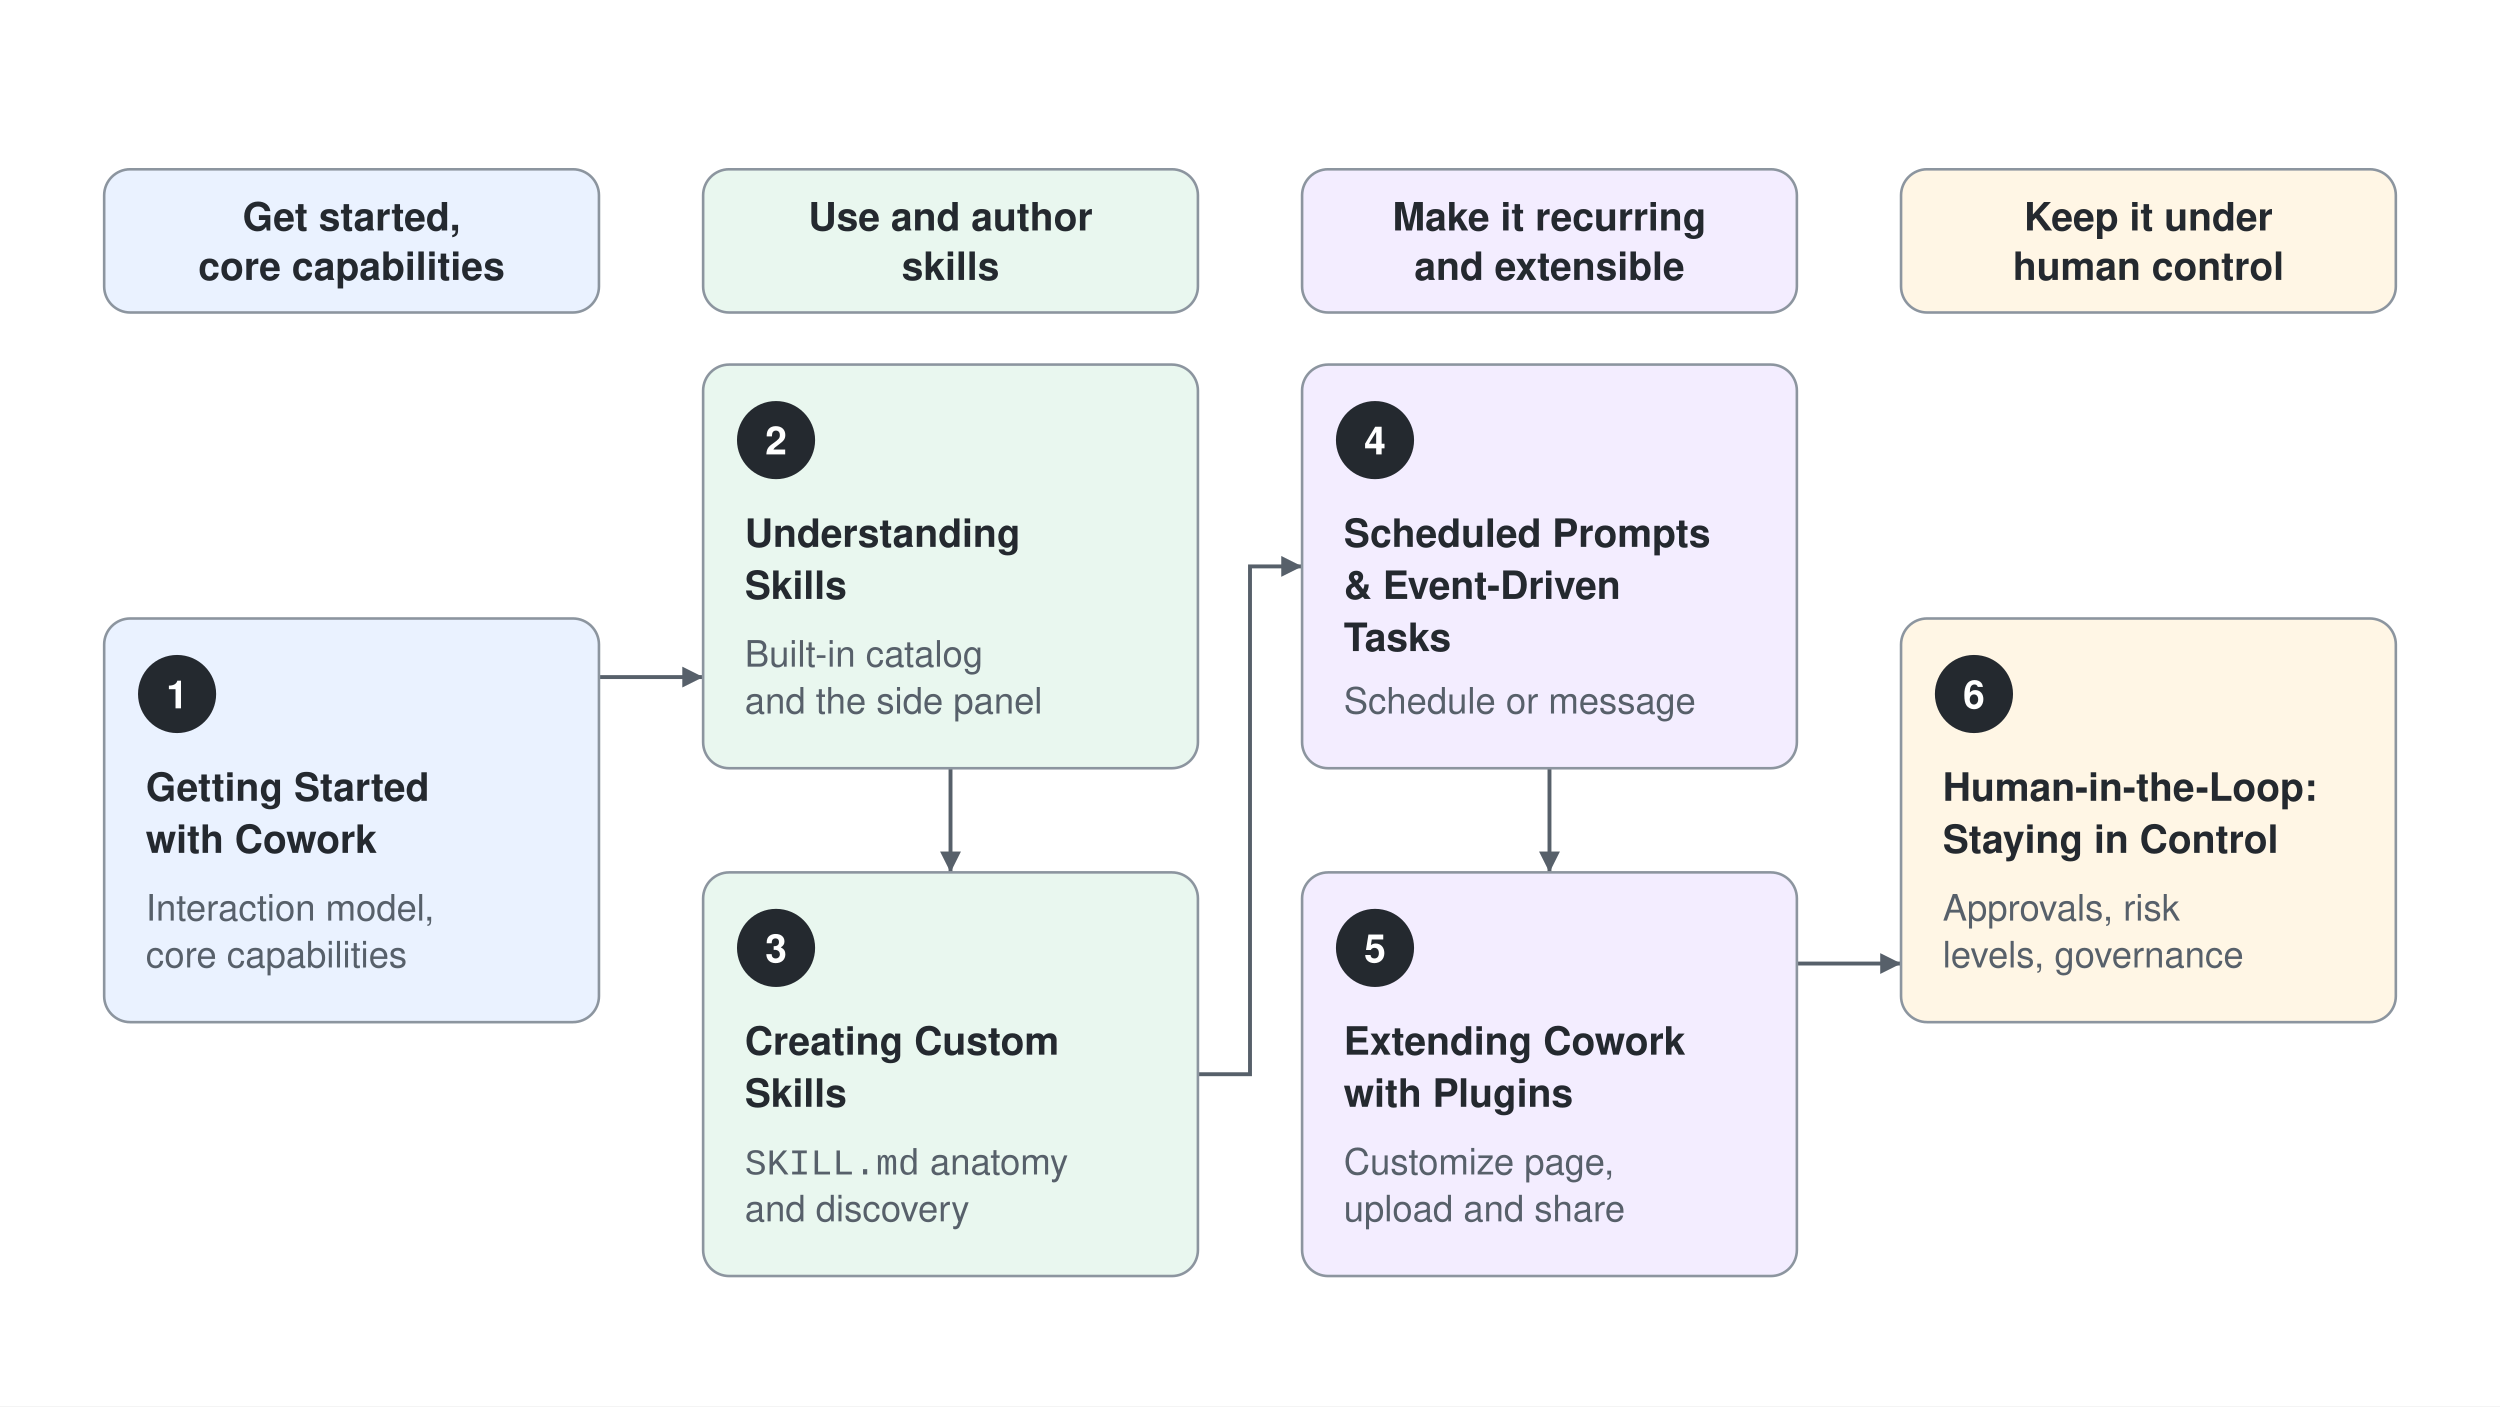
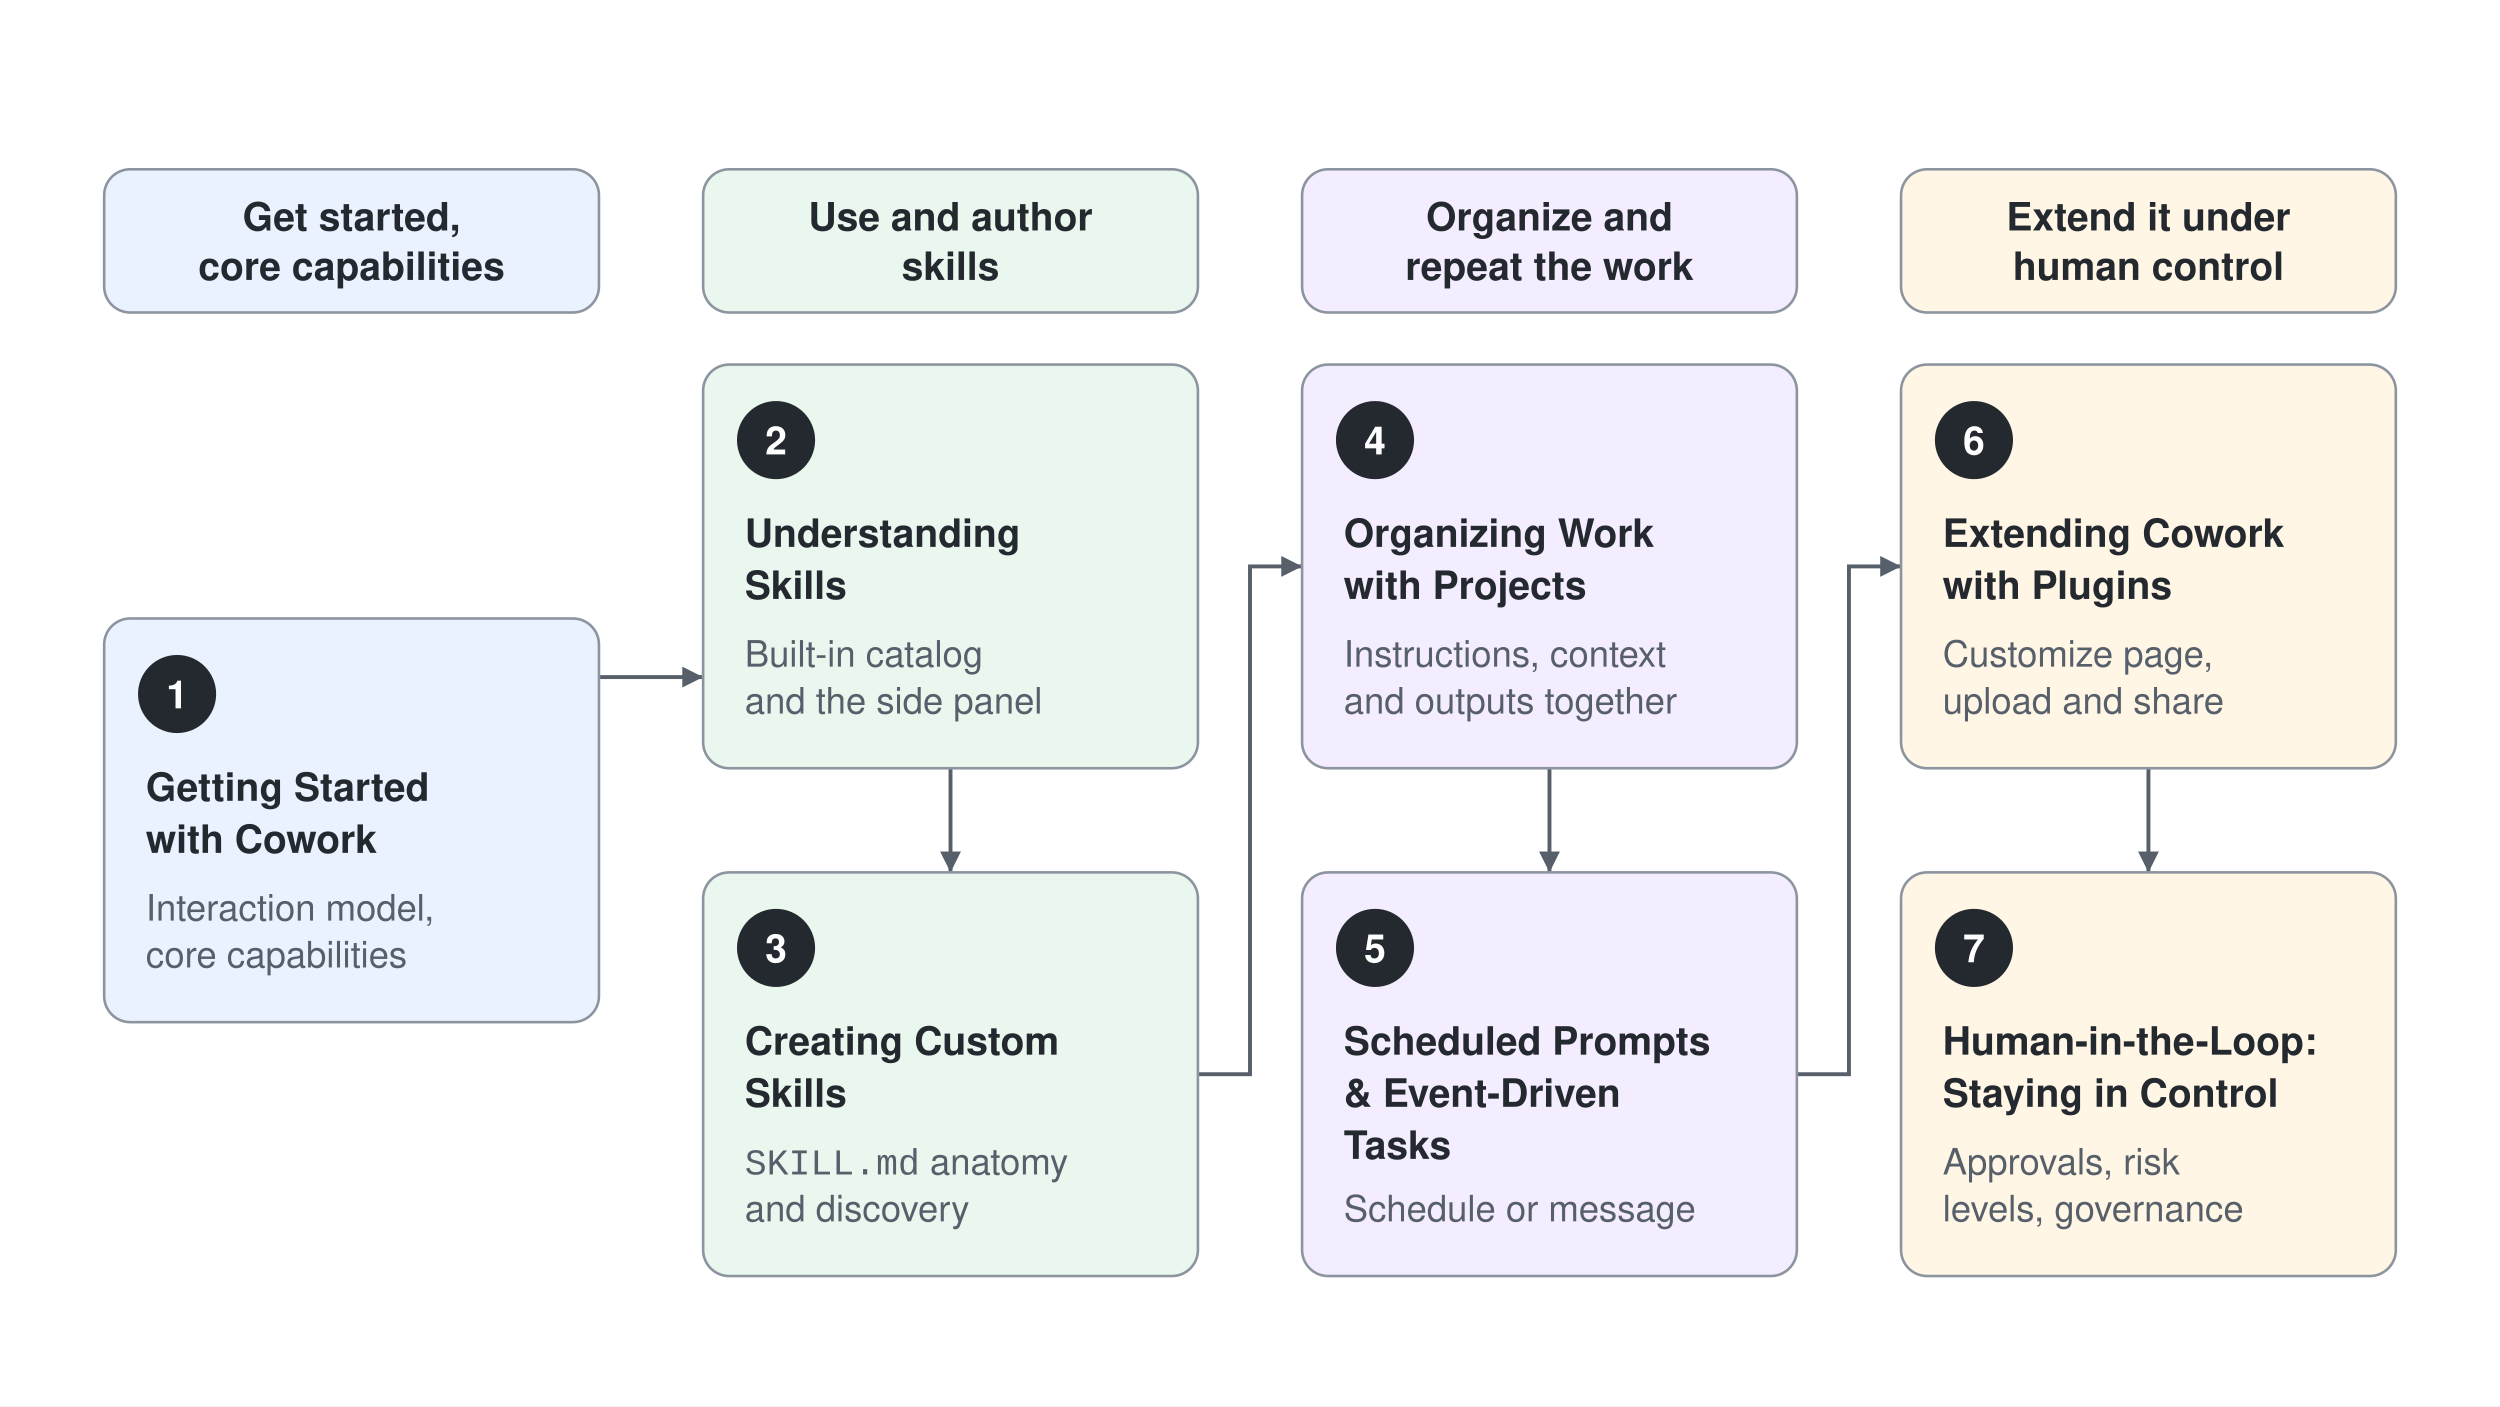
<svg xmlns="http://www.w3.org/2000/svg" viewBox="0 0 1920 1080" width="1920" height="1080" role="img" aria-labelledby="t d">
  <rect x="0" y="0" width="1920" height="1080" fill="#ffffff" />
  <defs>
    <style>
      text { font-family: 'Segoe UI', Helvetica, Arial, sans-serif; fill: #24292f; }
      .ph { font-size: 30px; font-weight: 600; text-anchor: middle; }
      .t { font-size: 30px; font-weight: 600; }
      .s { font-size: 28px; fill: #57606a; }
      .num { font-size: 30px; font-weight: 700; fill: #ffffff; text-anchor: middle; }
      .code { font-family: Consolas, 'Courier New', monospace; fill: #57606a; }
    </style>
    <marker id="ah" viewBox="0 0 16 16" refX="16" refY="8" markerWidth="16" markerHeight="16" markerUnits="userSpaceOnUse" orient="auto">
      <path d="M0,0 L16,8 L0,16 z" fill="#57606a" />
    </marker>
  </defs>
  <g stroke="#8c959f" stroke-width="2">
    <rect x="80" y="130" width="380" height="110" rx="20" fill="#eaf2ff" />
    <rect x="540" y="130" width="380" height="110" rx="20" fill="#e9f7ef" />
    <rect x="1000" y="130" width="380" height="110" rx="20" fill="#f3edff" />
    <rect x="1460" y="130" width="380" height="110" rx="20" fill="#fff6e5" />
  </g>
  <text class="ph" x="270" y="177">Get started,</text>
  <text class="ph" x="270" y="215">core capabilities</text>
  <text class="ph" x="730" y="177">Use and author</text>
  <text class="ph" x="730" y="215">skills</text>
-   <text class="ph" x="1190" y="177">Make it recurring</text>
-   <text class="ph" x="1190" y="215">and extensible</text>
-   <text class="ph" x="1650" y="177">Keep it under</text>
+   <text class="ph" x="1190" y="177">Organize and</text>
+   <text class="ph" x="1190" y="215">repeat the work</text>
+   <text class="ph" x="1650" y="177">Extend it under</text>
  <text class="ph" x="1650" y="215">human control</text>
  <g stroke="#57606a" stroke-width="3" fill="none" marker-end="url(#ah)">
    <line x1="460" y1="520" x2="540" y2="520" />
    <line x1="730" y1="590" x2="730" y2="670" />
    <path d="M920,825 H960 V435 H1000" />
    <line x1="1190" y1="590" x2="1190" y2="670" />
-     <line x1="1380" y1="740" x2="1460" y2="740" />
+     <path d="M1380,825 H1420 V435 H1460" />
+     <line x1="1650" y1="590" x2="1650" y2="670" />
  </g>
  <g stroke="#8c959f" stroke-width="2">
    <rect x="80" y="475" width="380" height="310" rx="20" fill="#eaf2ff" />
    <rect x="540" y="280" width="380" height="310" rx="20" fill="#e9f7ef" />
    <rect x="540" y="670" width="380" height="310" rx="20" fill="#e9f7ef" />
    <rect x="1000" y="280" width="380" height="310" rx="20" fill="#f3edff" />
    <rect x="1000" y="670" width="380" height="310" rx="20" fill="#f3edff" />
-     <rect x="1460" y="475" width="380" height="310" rx="20" fill="#fff6e5" />
+     <rect x="1460" y="280" width="380" height="310" rx="20" fill="#fff6e5" />
+     <rect x="1460" y="670" width="380" height="310" rx="20" fill="#fff6e5" />
  </g>
  <g fill="#24292f">
    <circle cx="136" cy="533" r="30" />
    <circle cx="596" cy="338" r="30" />
    <circle cx="596" cy="728" r="30" />
    <circle cx="1056" cy="338" r="30" />
    <circle cx="1056" cy="728" r="30" />
-     <circle cx="1516" cy="533" r="30" />
+     <circle cx="1516" cy="338" r="30" />
+     <circle cx="1516" cy="728" r="30" />
  </g>
  <text class="num" x="136" y="544">1</text>
  <text class="num" x="596" y="349">2</text>
  <text class="num" x="596" y="739">3</text>
  <text class="num" x="1056" y="349">4</text>
  <text class="num" x="1056" y="739">5</text>
-   <text class="num" x="1516" y="544">6</text>
+   <text class="num" x="1516" y="349">6</text>
+   <text class="num" x="1516" y="739">7</text>
  <text class="t" x="112" y="615">Getting Started</text>
  <text class="t" x="112" y="655">with Cowork</text>
  <text class="s" x="112" y="707">Interaction model,</text>
  <text class="s" x="112" y="743">core capabilities</text>
  <text class="t" x="572" y="420">Understanding</text>
  <text class="t" x="572" y="460">Skills</text>
  <text class="s" x="572" y="512">Built-in catalog</text>
  <text class="s" x="572" y="548">and the side panel</text>
  <text class="t" x="572" y="810">Creating Custom</text>
  <text class="t" x="572" y="850">Skills</text>
  <text class="s" x="572" y="902">
    <tspan class="code">SKILL.md</tspan> anatomy</text>
  <text class="s" x="572" y="938">and discovery</text>
-   <text class="t" x="1032" y="420">Scheduled Prompts</text>
-   <text class="t" x="1032" y="460">&amp; Event-Driven</text>
-   <text class="t" x="1032" y="500">Tasks</text>
-   <text class="s" x="1032" y="548">Schedule or message</text>
-   <text class="t" x="1032" y="810">Extending Cowork</text>
-   <text class="t" x="1032" y="850">with Plugins</text>
-   <text class="s" x="1032" y="902">Customize page,</text>
-   <text class="s" x="1032" y="938">upload and share</text>
-   <text class="t" x="1492" y="615">Human-in-the-Loop:</text>
-   <text class="t" x="1492" y="655">Staying in Control</text>
-   <text class="s" x="1492" y="707">Approvals, risk</text>
-   <text class="s" x="1492" y="743">levels, governance</text>
+   <text class="t" x="1032" y="420">Organizing Work</text>
+   <text class="t" x="1032" y="460">with Projects</text>
+   <text class="s" x="1032" y="512">Instructions, context</text>
+   <text class="s" x="1032" y="548">and outputs together</text>
+   <text class="t" x="1032" y="810">Scheduled Prompts</text>
+   <text class="t" x="1032" y="850">&amp; Event-Driven</text>
+   <text class="t" x="1032" y="890">Tasks</text>
+   <text class="s" x="1032" y="938">Schedule or message</text>
+   <text class="t" x="1492" y="420">Extending Cowork</text>
+   <text class="t" x="1492" y="460">with Plugins</text>
+   <text class="s" x="1492" y="512">Customize page,</text>
+   <text class="s" x="1492" y="548">upload and share</text>
+   <text class="t" x="1492" y="810">Human-in-the-Loop:</text>
+   <text class="t" x="1492" y="850">Staying in Control</text>
+   <text class="s" x="1492" y="902">Approvals, risk</text>
+   <text class="s" x="1492" y="938">levels, governance</text>
</svg>
